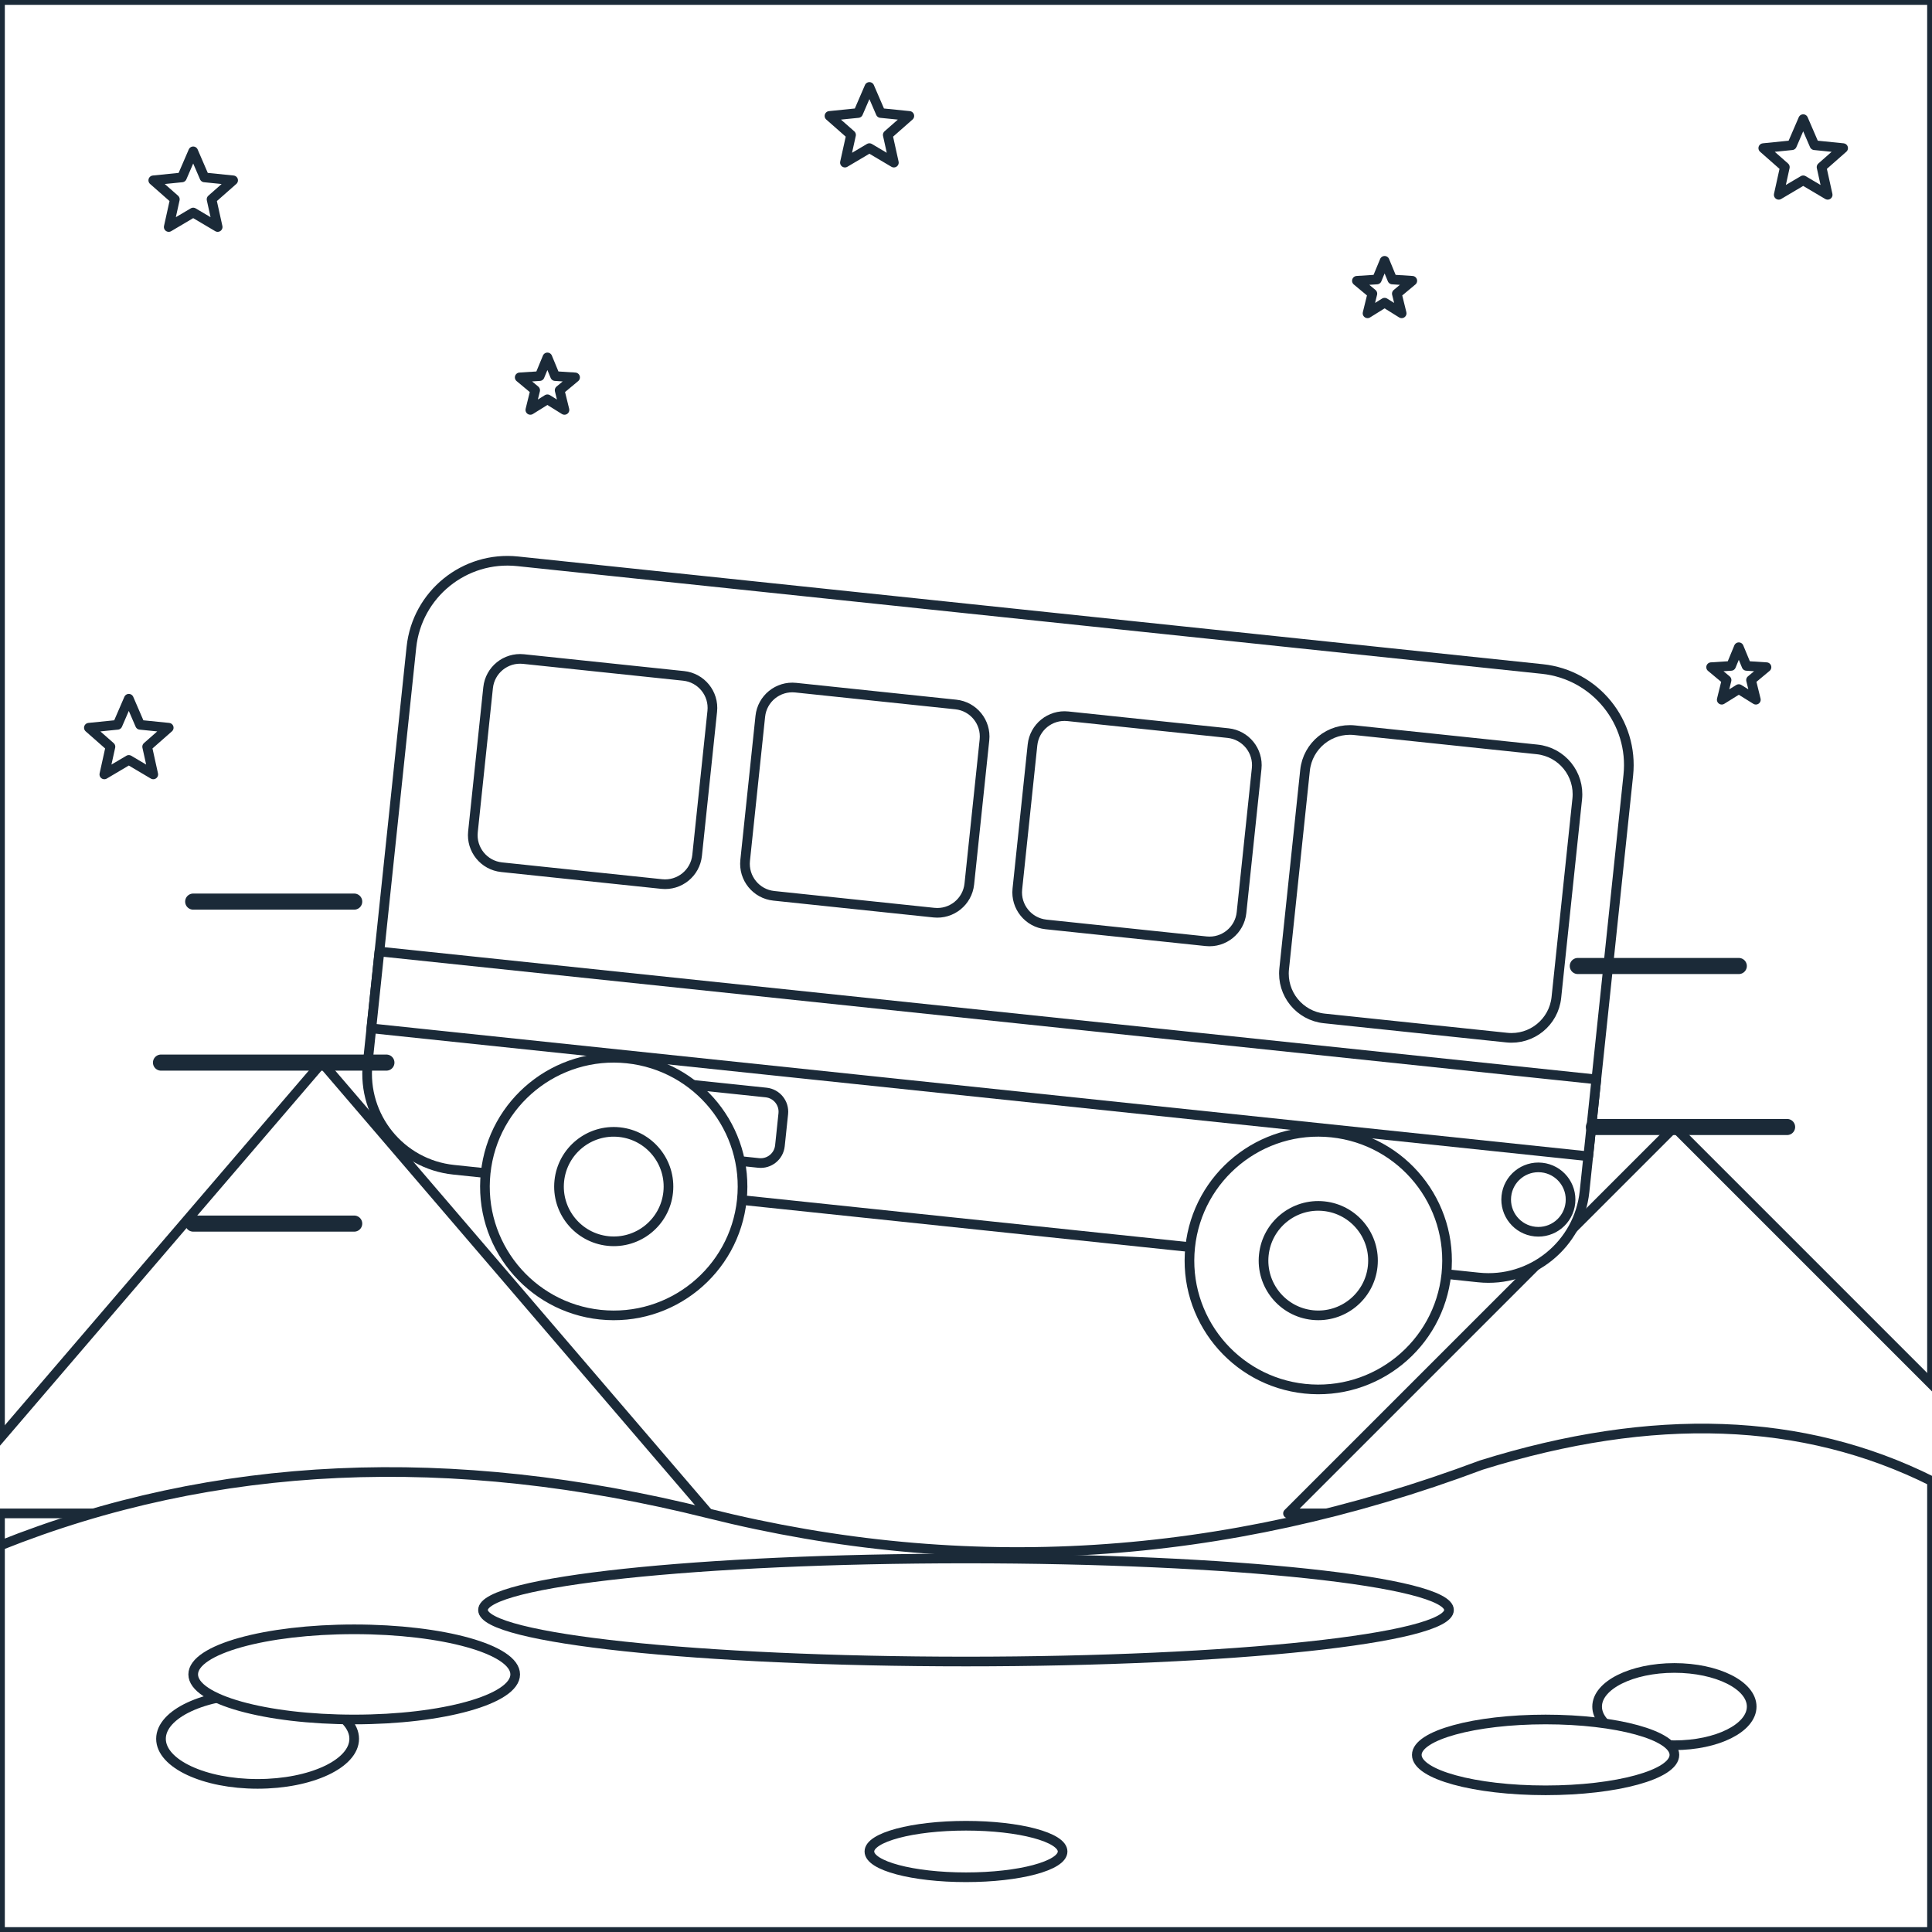
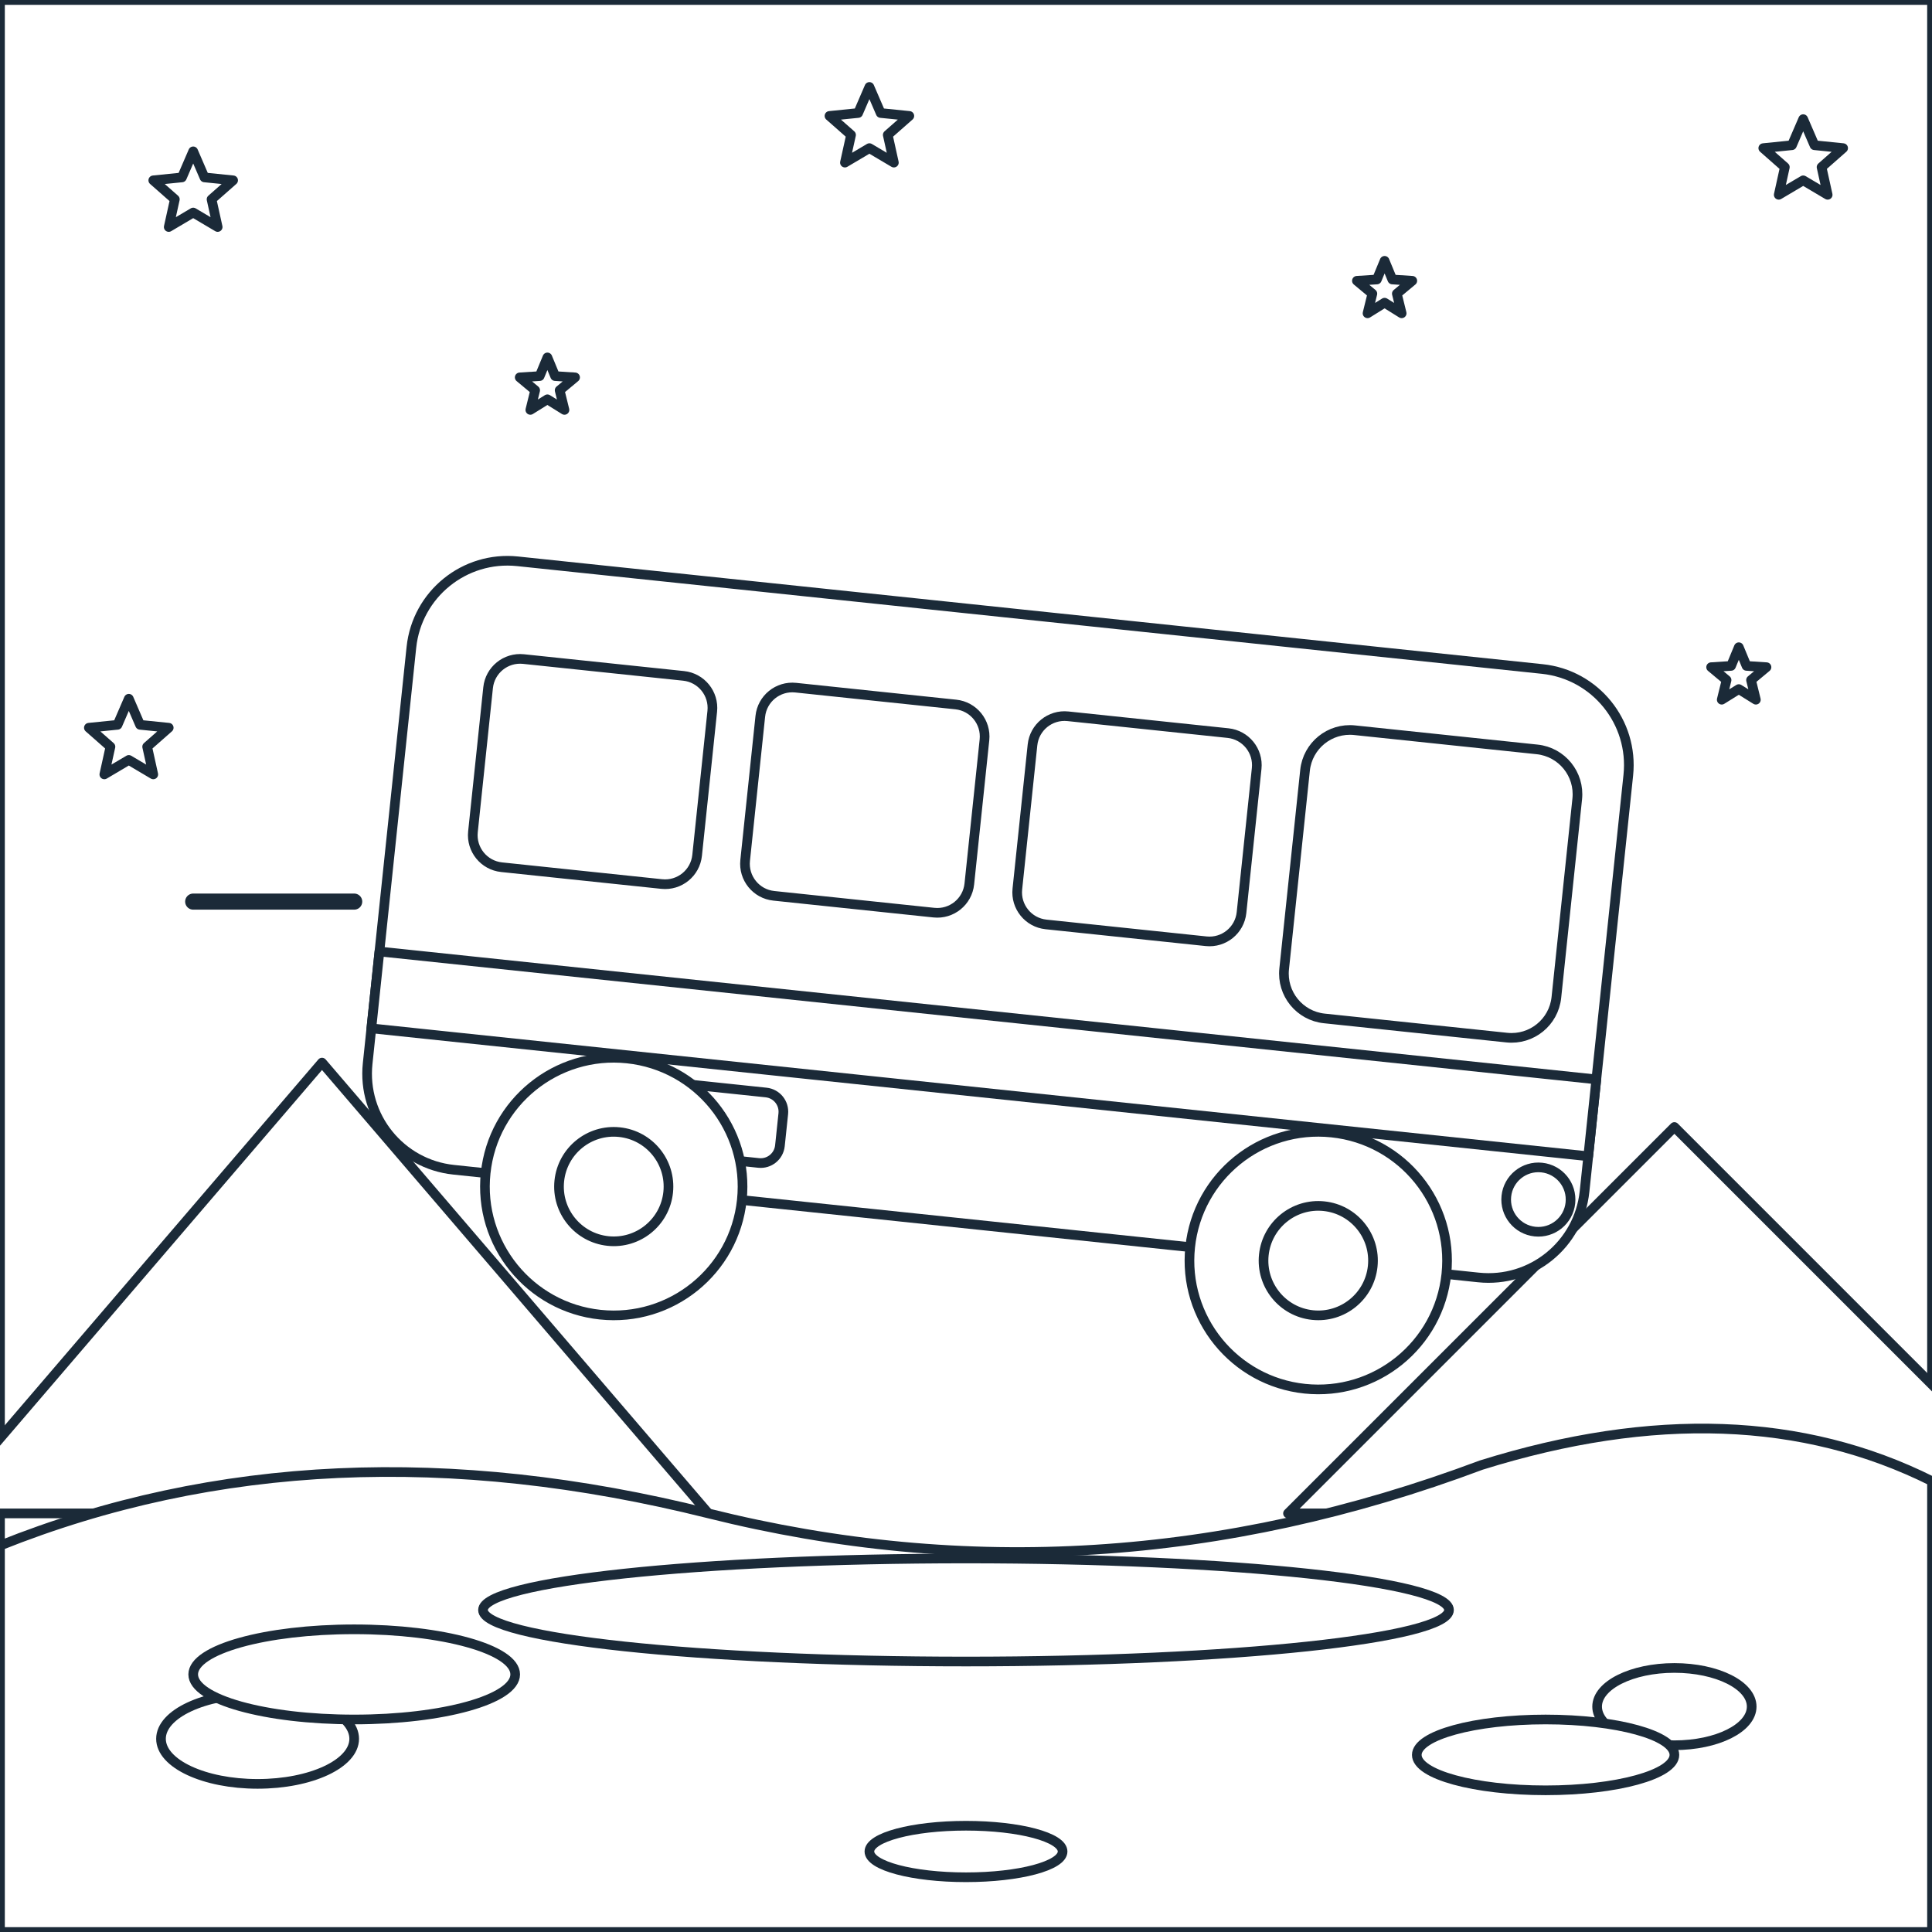
<svg xmlns="http://www.w3.org/2000/svg" viewBox="0 0 600 600" data-picture="xe-buyt-vu-tru--nhun-nhay-hanh-tinh-la">
  <g class="scene-back">
    <rect x="0" y="0" width="600" height="600" rx="0" id="r-nen-troi" data-region="nen-troi" class="region" fill="#FFFFFF" stroke="#1B2A38" stroke-width="3" stroke-linejoin="round" />
    <polygon points="60,47 63.5,55.1 72.4,56 65.7,61.9 67.6,70.5 60,66 52.4,70.5 54.3,61.9 47.6,56 56.5,55.1" id="r-sao-1" data-region="sao-1" class="region" fill="#FFFFFF" stroke="#1B2A38" stroke-width="3" stroke-linejoin="round" />
    <polygon points="170,111 172.4,116.8 178.6,117.2 173.8,121.2 175.3,127.3 170,124 164.7,127.3 166.2,121.2 161.4,117.2 167.6,116.8" id="r-sao-2" data-region="sao-2" class="region" fill="#FFFFFF" stroke="#1B2A38" stroke-width="3" stroke-linejoin="round" />
    <polygon points="270,27 273.5,35.1 282.4,36 275.7,41.9 277.6,50.5 270,46 262.4,50.5 264.3,41.9 257.6,36 266.5,35.1" id="r-sao-3" data-region="sao-3" class="region" fill="#FFFFFF" stroke="#1B2A38" stroke-width="3" stroke-linejoin="round" />
    <polygon points="430,81 432.4,86.8 438.6,87.2 433.8,91.2 435.3,97.3 430,94 424.7,97.3 426.2,91.2 421.4,87.2 427.6,86.8" id="r-sao-4" data-region="sao-4" class="region" fill="#FFFFFF" stroke="#1B2A38" stroke-width="3" stroke-linejoin="round" />
    <polygon points="560,37 563.5,45.1 572.4,46 565.7,51.9 567.6,60.5 560,56 552.4,60.5 554.3,51.9 547.6,46 556.5,45.1" id="r-sao-5" data-region="sao-5" class="region" fill="#FFFFFF" stroke="#1B2A38" stroke-width="3" stroke-linejoin="round" />
    <polygon points="540,201 542.4,206.8 548.6,207.2 543.8,211.2 545.3,217.3 540,214 534.7,217.3 536.2,211.2 531.4,207.2 537.6,206.8" id="r-sao-6" data-region="sao-6" class="region" fill="#FFFFFF" stroke="#1B2A38" stroke-width="3" stroke-linejoin="round" />
    <polygon points="40,217 43.5,225.1 52.4,226 45.7,231.9 47.6,240.5 40,236 32.4,240.5 34.3,231.9 27.6,226 36.5,225.1" id="r-sao-7" data-region="sao-7" class="region" fill="#FFFFFF" stroke="#1B2A38" stroke-width="3" stroke-linejoin="round" />
    <polygon points="-20,470 100,330 220,470" id="r-nui-hoa-1" data-region="nui-hoa-1" class="region" fill="#FFFFFF" stroke="#1B2A38" stroke-width="3" stroke-linejoin="round" />
    <polygon points="400,470 520,350 640,470" id="r-nui-hoa-2" data-region="nui-hoa-2" class="region" fill="#FFFFFF" stroke="#1B2A38" stroke-width="3" stroke-linejoin="round" />
    <path d="M 0 480 Q 100 440 220 470 Q 340 500 460 455 Q 540 430 600 460 L 600 600 L 0 600 Z" id="r-nen-dat" data-region="nen-dat" class="region" fill="#FFFFFF" stroke="#1B2A38" stroke-width="3" stroke-linejoin="round" />
    <ellipse cx="80" cy="540" rx="30" ry="14" id="r-da-do-1" data-region="da-do-1" class="region" fill="#FFFFFF" stroke="#1B2A38" stroke-width="3" stroke-linejoin="round" />
    <ellipse cx="520" cy="530" rx="24" ry="12" id="r-da-do-2" data-region="da-do-2" class="region" fill="#FFFFFF" stroke="#1B2A38" stroke-width="3" stroke-linejoin="round" />
    <ellipse cx="110" cy="520" rx="50" ry="14" id="r-mieng-ho-1" data-region="mieng-ho-1" class="region" fill="#FFFFFF" stroke="#1B2A38" stroke-width="3" stroke-linejoin="round" />
    <ellipse cx="480" cy="545" rx="40" ry="11" id="r-mieng-ho-2" data-region="mieng-ho-2" class="region" fill="#FFFFFF" stroke="#1B2A38" stroke-width="3" stroke-linejoin="round" />
    <ellipse cx="300" cy="575" rx="30" ry="8" id="r-mieng-ho-3" data-region="mieng-ho-3" class="region" fill="#FFFFFF" stroke="#1B2A38" stroke-width="3" stroke-linejoin="round" />
    <ellipse cx="300" cy="500" rx="150" ry="16" id="r-bong-xe-buyt" data-region="bong-xe-buyt" class="region" fill="#FFFFFF" stroke="#1B2A38" stroke-width="3" stroke-linejoin="round" />
  </g>
  <g id="subject" class="subject anim-drive" transform="translate(0 -60) translate(300 440) scale(1) rotate(6) translate(-300 -440)">
    <rect x="110" y="250" width="380" height="190" rx="30" id="r-than-xe" data-region="than-xe" class="region" fill="#FFFFFF" stroke="#1B2A38" stroke-width="3" stroke-linejoin="round" />
    <rect x="110" y="375" width="380" height="24" rx="0" id="r-soc" data-region="soc" class="region" fill="#FFFFFF" stroke="#1B2A38" stroke-width="3" stroke-linejoin="round" />
    <rect x="135" y="280" width="70" height="65" rx="10" id="r-cua-so-1" data-region="cua-so-1" class="region" fill="#FFFFFF" stroke="#1B2A38" stroke-width="3" stroke-linejoin="round" />
    <rect x="220" y="280" width="70" height="65" rx="10" id="r-cua-so-2" data-region="cua-so-2" class="region" fill="#FFFFFF" stroke="#1B2A38" stroke-width="3" stroke-linejoin="round" />
    <rect x="305" y="280" width="70" height="65" rx="10" id="r-cua-so-3" data-region="cua-so-3" class="region" fill="#FFFFFF" stroke="#1B2A38" stroke-width="3" stroke-linejoin="round" />
    <rect x="390" y="275" width="85" height="90" rx="14" id="r-kinh-lai" data-region="kinh-lai" class="region" fill="#FFFFFF" stroke="#1B2A38" stroke-width="3" stroke-linejoin="round" />
    <ellipse cx="476" cy="414" rx="10" ry="10" id="r-den-truoc" data-region="den-truoc" class="region" fill="#FFFFFF" stroke="#1B2A38" stroke-width="3" stroke-linejoin="round" />
    <rect x="180" y="406" width="60" height="22" rx="6" id="r-bien-so" data-region="bien-so" class="region" fill="#FFFFFF" stroke="#1B2A38" stroke-width="3" stroke-linejoin="round" />
    <ellipse cx="190" cy="440" rx="40" ry="40" id="r-banh-sau" data-region="banh-sau" class="region" fill="#FFFFFF" stroke="#1B2A38" stroke-width="3" stroke-linejoin="round" />
    <ellipse cx="190" cy="440" rx="17" ry="17" id="r-mam-sau" data-region="mam-sau" class="region" fill="#FFFFFF" stroke="#1B2A38" stroke-width="3" stroke-linejoin="round" />
    <ellipse cx="410" cy="440" rx="40" ry="40" id="r-banh-truoc" data-region="banh-truoc" class="region" fill="#FFFFFF" stroke="#1B2A38" stroke-width="3" stroke-linejoin="round" />
    <ellipse cx="410" cy="440" rx="17" ry="17" id="r-mam-truoc" data-region="mam-truoc" class="region" fill="#FFFFFF" stroke="#1B2A38" stroke-width="3" stroke-linejoin="round" />
  </g>
  <g class="scene-front">
    <g class="deco" pointer-events="none">
-       <path d="M 110 280 L 60 280 M 120 330 L 50 330 M 110 380 L 60 380 M 490 300 L 540 300 M 495 350 L 555 350" fill="none" stroke="#1B2A38" stroke-width="5" stroke-linecap="round" stroke-linejoin="round" />
+       <path d="M 110 280 L 60 280" fill="none" stroke="#1B2A38" stroke-width="5" stroke-linecap="round" stroke-linejoin="round" />
    </g>
  </g>
</svg>
